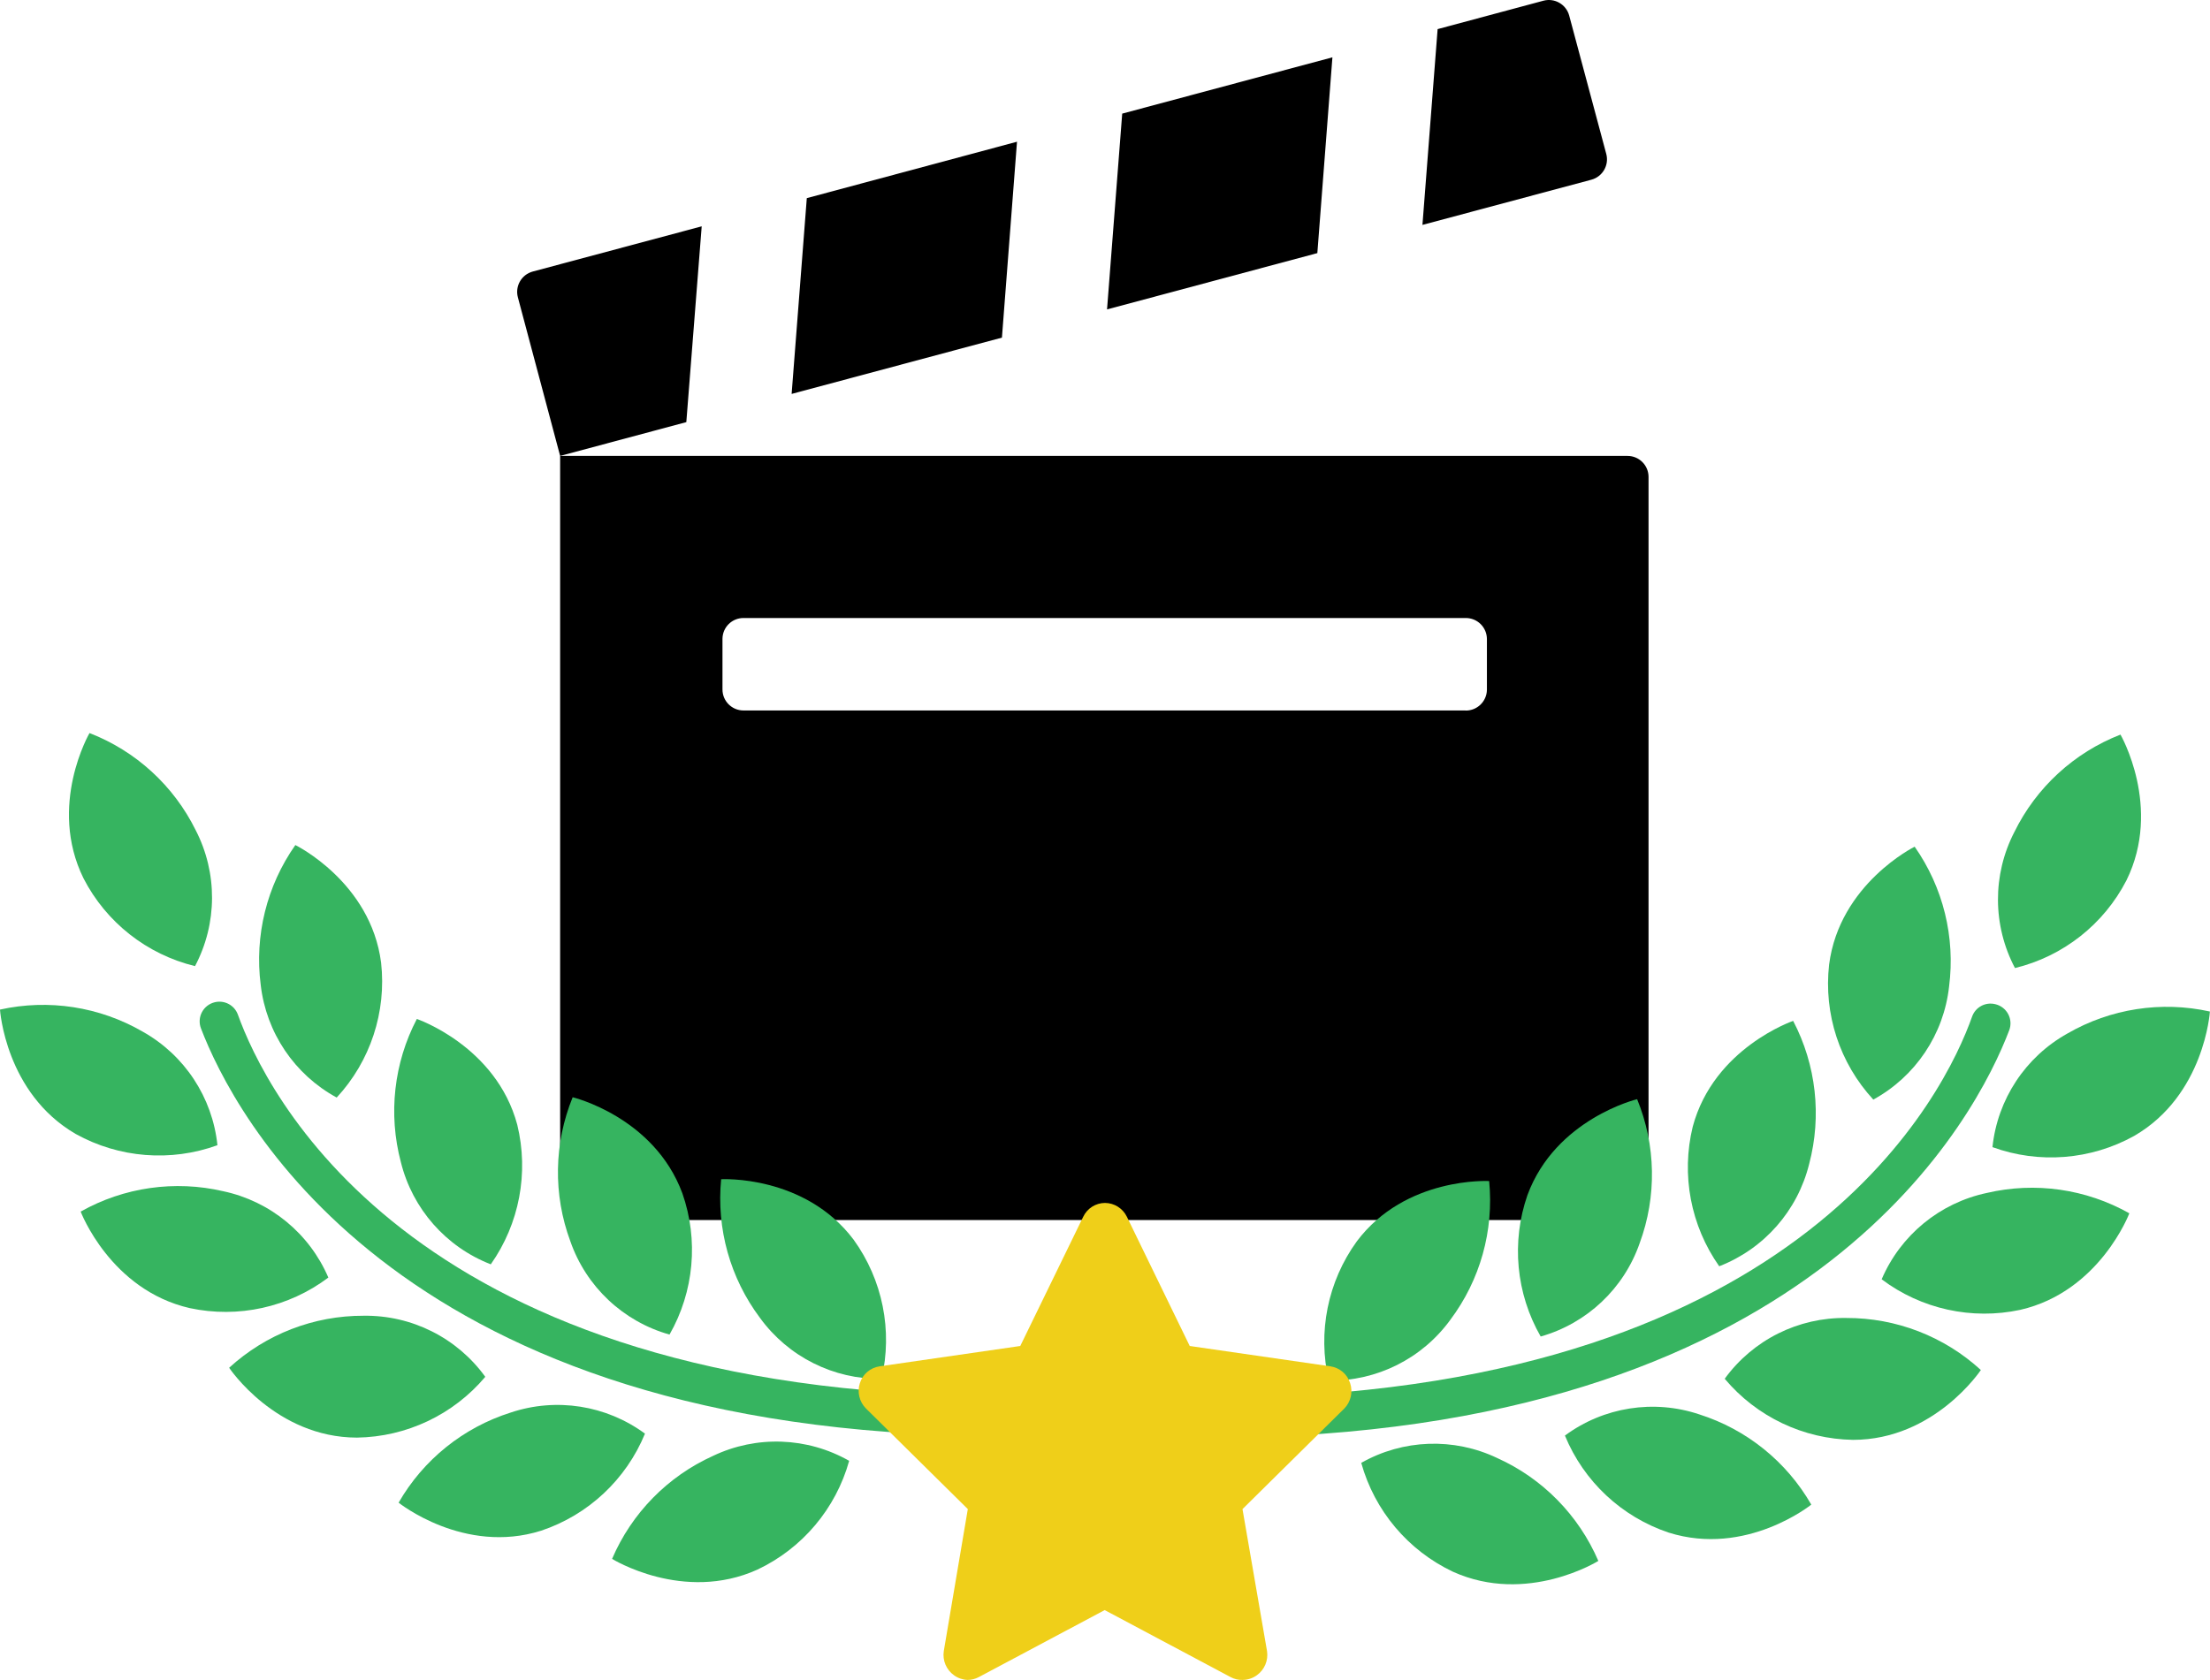
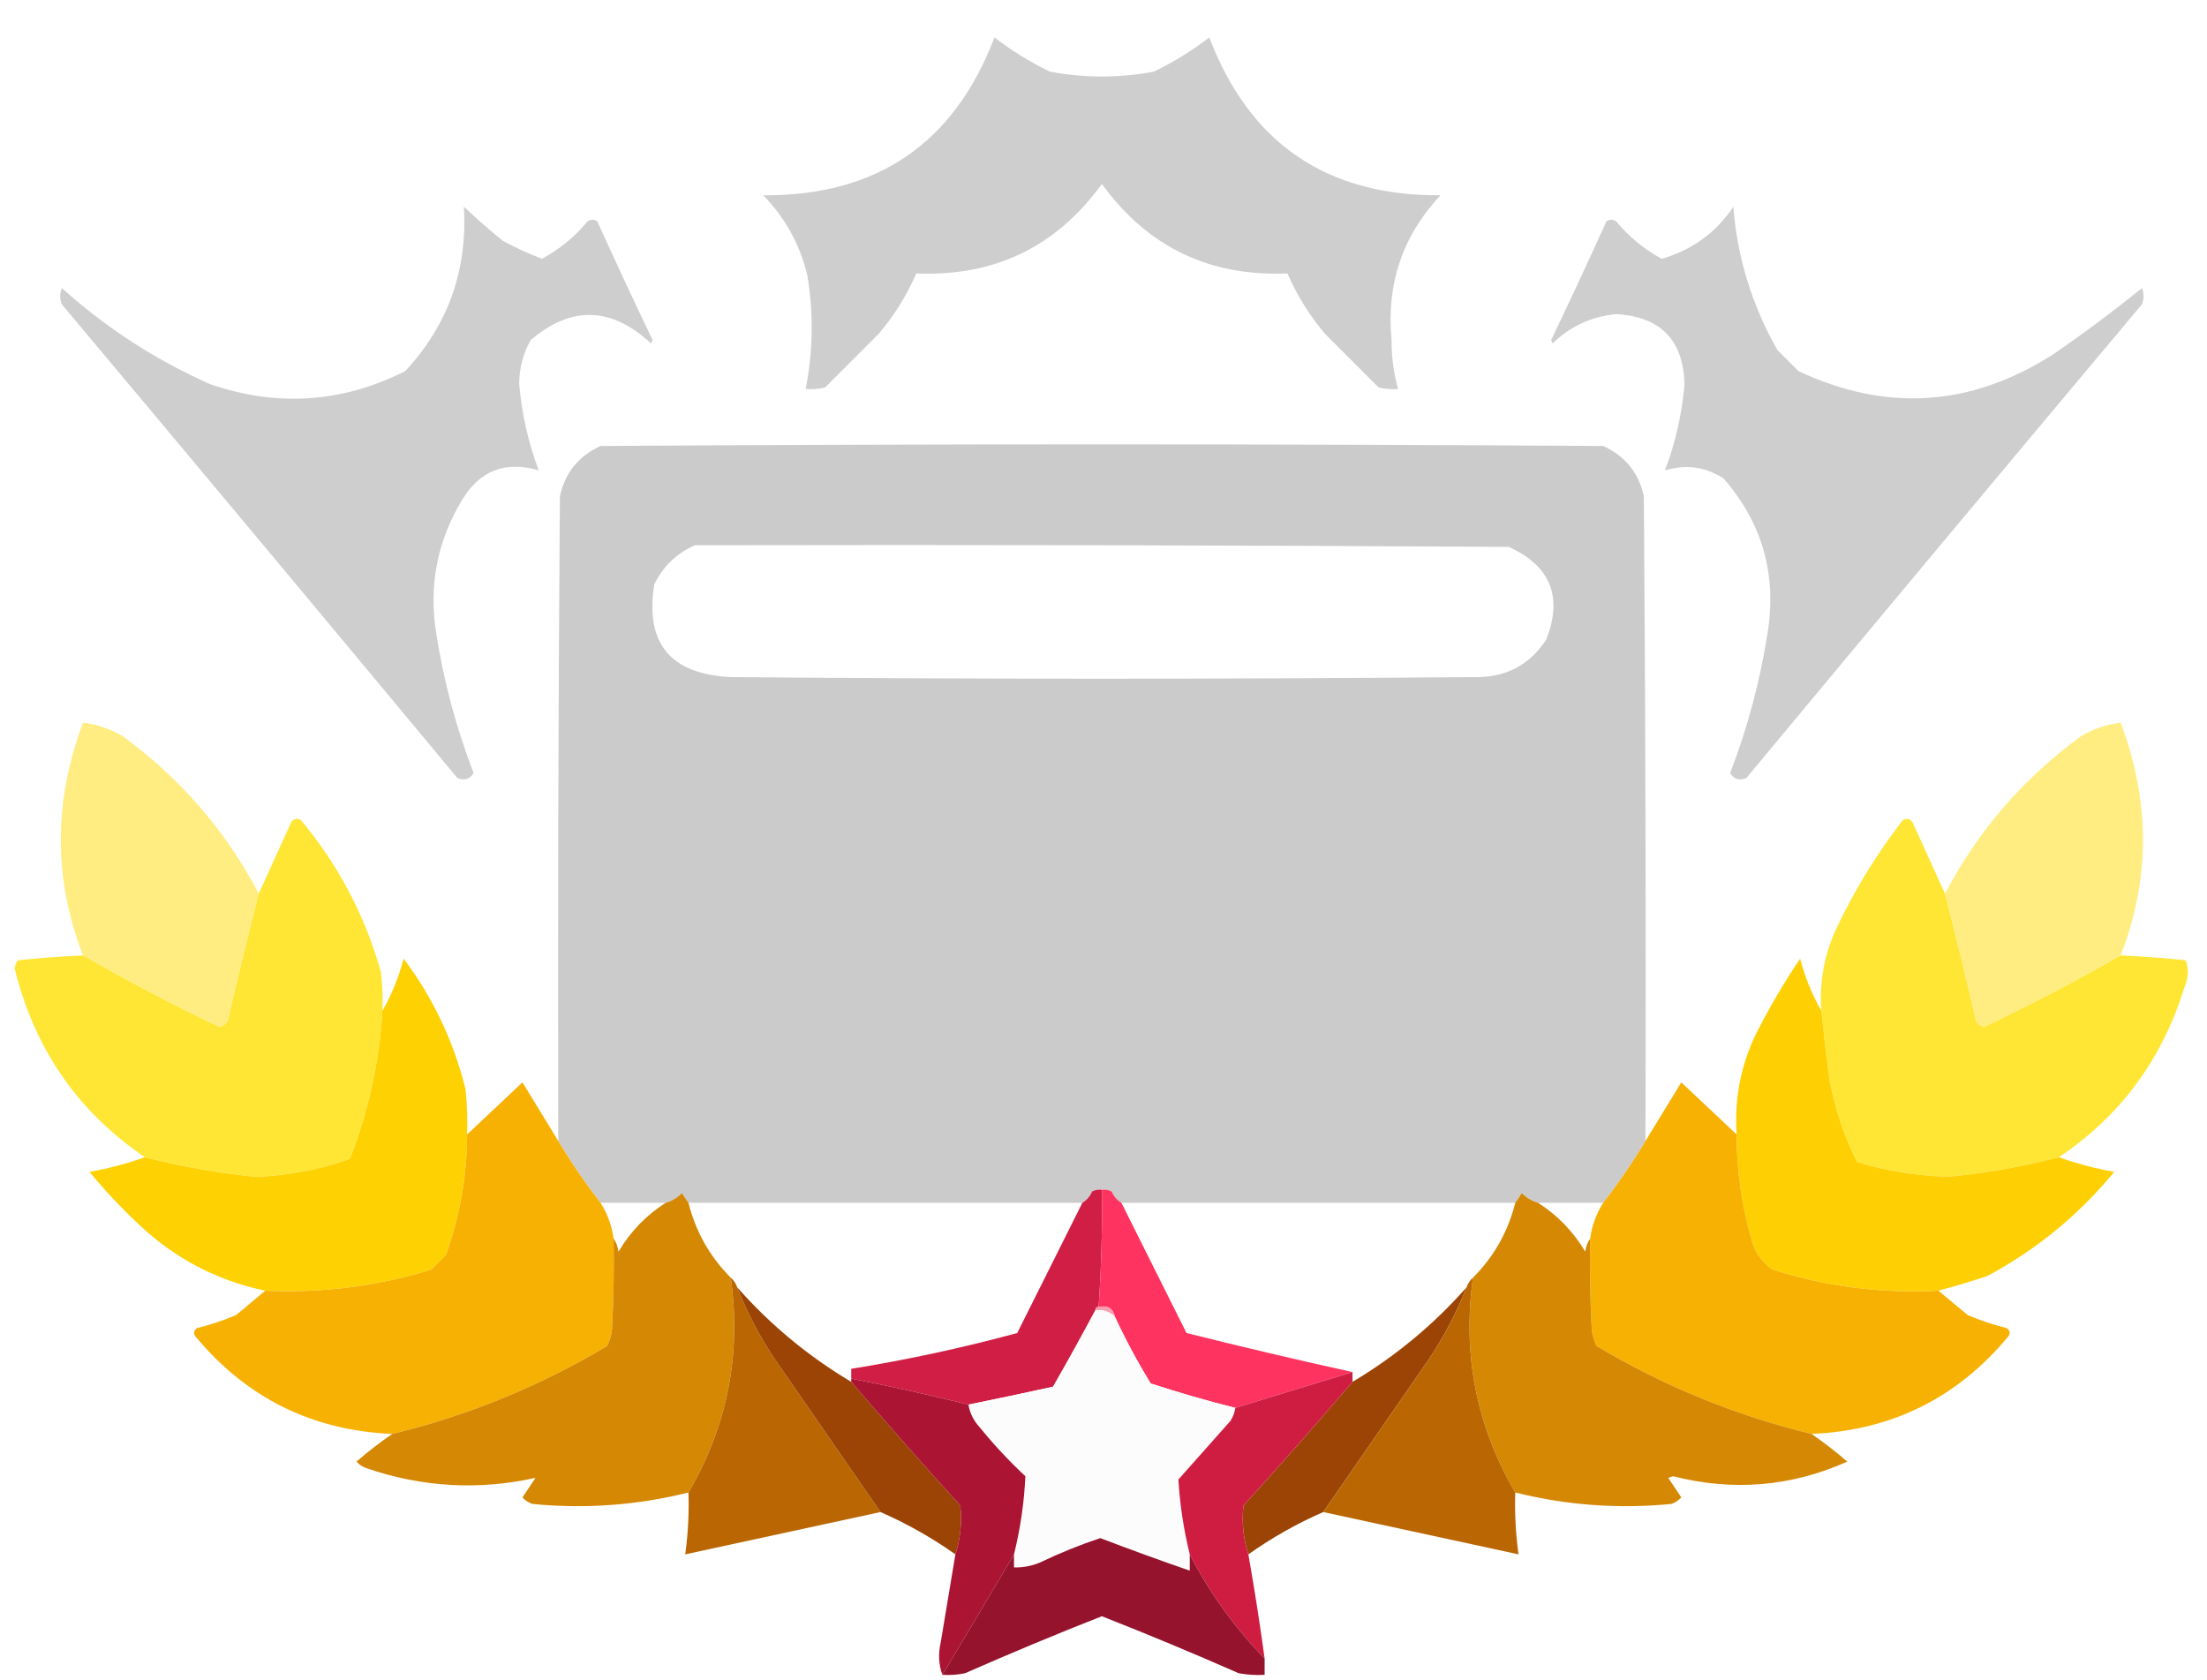
- <svg xmlns="http://www.w3.org/2000/svg" viewBox="0 0 217 165">
-   <path d="m50.85 29.2 4.15 15.58 12.39-3.32 1.51-19.23-16.59 4.44a2.07 2.07 0 0 0 -1.46 2.53z" />
-   <path d="m79.22 19.46-1.49 19.23 20.65-5.53 1.48-19.24z" />
-   <path d="m110.19 11.16-1.49 19.23 20.65-5.53 1.48-19.23z" />
-   <path d="m141.16 2.86-1.49 19.23 16.59-4.44a2.07 2.07 0 0 0 1.46-2.53l-3.64-13.59a2.07 2.07 0 0 0 -2.53-1.46z" />
-   <path d="m55 44.78v70.76a4.3 4.3 0 0 0 4.29 4.29h98.31a4.28 4.28 0 0 0 4.27-4.28v-68.71a2.06 2.06 0 0 0 -2.06-2.06zm88.89 25h-70.89a2.06 2.06 0 0 1 -2.06-2.06v-5a2.06 2.06 0 0 1 2.06-2.02h70.91a2.07 2.07 0 0 1 2.09 2.06v5a2.07 2.07 0 0 1 -2.09 2.03z" />
-   <g fill="#36b460">
-     <path d="m203 101.51a14.51 14.51 0 0 0 -7.36 11.16 16.84 16.84 0 0 0 13.91-1.1c6.92-4 7.44-12.22 7.44-12.22a19.52 19.52 0 0 0 -13.99 2.16z" />
-     <path d="m191.38 96.9a19.57 19.57 0 0 0 -3.38-13.74s-7.38 3.65-8.4 11.58a16.77 16.77 0 0 0 4.34 13.26 14.47 14.47 0 0 0 7.44-11.1z" />
-     <path d="m177.64 114.33a19.54 19.54 0 0 0 -1.57-14.06s-7.79 2.66-9.86 10.39a16.87 16.87 0 0 0 2.6 13.71 14.51 14.51 0 0 0 8.83-10.04z" />
-     <path d="m161 122.1a19.48 19.48 0 0 0 -.25-14.14s-8 1.92-10.77 9.42a16.81 16.81 0 0 0 1.3 13.89 14.46 14.46 0 0 0 9.72-9.17z" />
-     <path d="m142.4 129.64a19.53 19.53 0 0 0 3.82-13.64s-8.21-.46-13 5.93a16.8 16.8 0 0 0 -2.75 13.67 14.49 14.49 0 0 0 11.93-5.96z" />
-     <path d="m208.8 86.46c3.53-7.18-.59-14.31-.59-14.31a19.48 19.48 0 0 0 -10.42 9.57 14.43 14.43 0 0 0 .06 13.36 16.77 16.77 0 0 0 10.95-8.62z" />
-     <path d="m195.08 117.17a14.5 14.5 0 0 0 -10.32 8.48 16.78 16.78 0 0 0 13.61 3c7.8-1.79 10.71-9.48 10.71-9.48a19.47 19.47 0 0 0 -14-2z" />
-     <path d="m169.35 135.42a16.8 16.8 0 0 0 12.6 6c8 0 12.55-6.86 12.55-6.86a19.45 19.45 0 0 0 -13.2-5.11 14.48 14.48 0 0 0 -11.95 5.97z" />
-     <path d="m166.86 138.92a14.46 14.46 0 0 0 -13.2 2.08 16.77 16.77 0 0 0 10.19 9.53c7.62 2.4 14-2.75 14-2.75a19.49 19.49 0 0 0 -10.99-8.86z" />
-     <path d="m147 143.2a14.46 14.46 0 0 0 -13.34.48 16.82 16.82 0 0 0 9 10.69c7.3 3.3 14.28-1.06 14.28-1.06a19.56 19.56 0 0 0 -9.94-10.11z" />
-     <path d="m195.92 98.63a1.92 1.92 0 0 0 -2.28 1.22c-2.61 7.37-16.39 36.25-71.55 37.41a1.94 1.94 0 0 0 -1.91 2 1.93 1.93 0 0 0 2 1.92c56.47-1.19 71.94-31.66 75.11-40a1.93 1.93 0 0 0 -1.37-2.55z" />
-     <path d="m21.35 112.48a14.51 14.51 0 0 0 -7.35-11.16 19.52 19.52 0 0 0 -14-2.16s.52 8.21 7.44 12.22a16.84 16.84 0 0 0 13.91 1.1z" />
-     <path d="m33.06 107.8a16.77 16.77 0 0 0 4.36-13.25c-1.02-7.93-8.42-11.55-8.42-11.55a19.57 19.57 0 0 0 -3.4 13.74 14.47 14.47 0 0 0 7.46 11.06z" />
-     <path d="m48.19 124.18a16.87 16.87 0 0 0 2.6-13.71c-2.07-7.73-9.86-10.39-9.86-10.39a19.54 19.54 0 0 0 -1.57 14.06 14.51 14.51 0 0 0 8.83 10.04z" />
-     <path d="m65.74 131.08a16.79 16.79 0 0 0 1.26-13.88c-2.78-7.51-10.77-9.43-10.77-9.43a19.48 19.48 0 0 0 -.23 14.14 14.46 14.46 0 0 0 9.74 9.17z" />
-     <path d="m86.56 135.43a16.82 16.82 0 0 0 -2.75-13.68c-4.82-6.39-13-5.93-13-5.93a19.53 19.53 0 0 0 3.82 13.63 14.52 14.52 0 0 0 11.93 5.98z" />
-     <path d="m19.15 94.89a14.43 14.43 0 0 0 .06-13.36 19.48 19.48 0 0 0 -10.42-9.53s-4.12 7.09-.59 14.27a16.77 16.77 0 0 0 10.95 8.62z" />
-     <path d="m21.92 117a19.53 19.53 0 0 0 -14 2s2.91 7.69 10.71 9.48a16.78 16.78 0 0 0 13.61-3 14.52 14.52 0 0 0 -10.32-8.48z" />
-     <path d="m47.65 135.23a14.48 14.48 0 0 0 -11.95-6 19.45 19.45 0 0 0 -13.2 5.11s4.56 6.85 12.55 6.86a16.8 16.8 0 0 0 12.6-5.97z" />
-     <path d="m50.14 138.74a19.45 19.45 0 0 0 -11 8.85s6.42 5.15 14 2.75a16.77 16.77 0 0 0 10.19-9.53 14.48 14.48 0 0 0 -13.19-2.07z" />
-     <path d="m70 143a19.53 19.53 0 0 0 -9.9 10.11s7 4.35 14.28 1.05a16.82 16.82 0 0 0 9-10.68 14.46 14.46 0 0 0 -13.38-.48z" />
-     <path d="m21.08 98.44a1.93 1.93 0 0 0 -1.35 2.56c3.17 8.3 18.64 38.77 75.11 40a2 2 0 0 0 2-1.92 1.94 1.94 0 0 0 -1.91-2c-55.18-1.17-68.93-30.08-71.57-37.42a1.93 1.93 0 0 0 -2.28-1.22z" />
+ <svg xmlns="http://www.w3.org/2000/svg" version="1.1" width="678px" height="516px" style="shape-rendering:geometricPrecision; text-rendering:geometricPrecision; image-rendering:optimizeQuality; fill-rule:evenodd; clip-rule:evenodd">
+   <g>
+     <path style="opacity:0.968" fill="#cccccc" d="M 305.5,11.5 C 310.719,15.518 316.386,19.018 322.5,22C 333.167,24 343.833,24 354.5,22C 360.614,19.018 366.281,15.518 371.5,11.5C 383.89,44.038 407.556,60.204 442.5,60C 430.84,72.478 425.84,87.311 427.5,104.5C 427.464,109.61 428.131,114.61 429.5,119.5C 427.473,119.662 425.473,119.495 423.5,119C 418.054,113.554 412.554,108.054 407,102.5C 402.277,96.888 398.444,90.721 395.5,84C 371.521,85.01 352.521,75.843 338.5,56.5C 324.479,75.843 305.479,85.01 281.5,84C 278.556,90.721 274.723,96.888 270,102.5C 264.446,108.054 258.946,113.554 253.5,119C 251.527,119.495 249.527,119.662 247.5,119.5C 249.799,107.906 249.966,96.24 248,84.5C 245.705,75.073 241.205,66.906 234.5,60C 269.444,60.204 293.11,44.038 305.5,11.5 Z" />
  </g>
-   <path d="m132.57 135.85a2.39 2.39 0 0 0 -1.93-1.65l-13.82-2-6.17-12.69a2.41 2.41 0 0 0 -2.15-1.36 2.38 2.38 0 0 0 -2.14 1.36l-6.18 12.69-13.82 2a2.39 2.39 0 0 0 -1.93 1.65 2.46 2.46 0 0 0 .6 2.49l10 9.88-2.36 13.95a2.46 2.46 0 0 0 1 2.37 2.42 2.42 0 0 0 1.33.46 2.32 2.32 0 0 0 1.11-.28l12.36-6.58 12.36 6.58a2.32 2.32 0 0 0 1.17.28 2.42 2.42 0 0 0 1.41-.46 2.46 2.46 0 0 0 1-2.37l-2.41-13.95 10-9.88a2.46 2.46 0 0 0 .57-2.49z" fill="#efcf19" />
+   <g>
+     <path style="opacity:0.96" fill="#cccccc" d="M 142.5,63.5 C 146.262,67.083 150.262,70.583 154.5,74C 158.381,76.107 162.381,77.941 166.5,79.5C 171.944,76.551 176.61,72.718 180.5,68C 181.5,67.333 182.5,67.333 183.5,68C 189.022,80.211 194.688,92.378 200.5,104.5C 200.333,104.833 200.167,105.167 200,105.5C 187.795,94.172 175.462,93.838 163,104.5C 160.661,108.687 159.495,113.187 159.5,118C 160.293,127.138 162.293,135.971 165.5,144.5C 155.301,141.508 147.468,144.508 142,153.5C 134.333,166.168 131.666,179.835 134,194.5C 136.303,209.243 140.137,223.576 145.5,237.5C 144.307,239.384 142.641,239.884 140.5,239C 100.119,190.408 59.619,141.908 19,93.5C 18.333,91.833 18.333,90.167 19,88.5C 32.581,100.712 47.748,110.545 64.5,118C 85.103,125.105 105.103,123.772 124.5,114C 137.665,99.814 143.665,82.981 142.5,63.5 Z" />
+   </g>
+   <g>
+     <path style="opacity:0.96" fill="#cccccc" d="M 532.5,63.5 C 533.644,78.923 538.144,93.589 546,107.5C 548.167,109.667 550.333,111.833 552.5,114C 579.372,126.642 605.372,124.976 630.5,109C 639.949,102.552 649.116,95.719 658,88.5C 658.667,90.167 658.667,91.833 658,93.5C 617.381,141.908 576.881,190.408 536.5,239C 534.359,239.884 532.693,239.384 531.5,237.5C 536.863,223.576 540.697,209.243 543,194.5C 545.894,176.483 541.394,160.65 529.5,147C 523.939,143.388 517.939,142.554 511.5,144.5C 514.707,135.971 516.707,127.138 517.5,118C 517.093,104.426 510.093,97.26 496.5,96.5C 488.903,97.216 482.403,100.216 477,105.5C 476.833,105.167 476.667,104.833 476.5,104.5C 482.312,92.378 487.978,80.211 493.5,68C 494.5,67.333 495.5,67.333 496.5,68C 500.39,72.718 505.056,76.551 510.5,79.5C 519.864,76.781 527.197,71.448 532.5,63.5 Z" />
+   </g>
+   <g>
+     <path style="opacity:0.992" fill="#cccbcb" d="M 505.5,350.5 C 501.557,357.108 497.224,363.441 492.5,369.5C 485.833,369.5 479.167,369.5 472.5,369.5C 470.606,368.952 468.94,367.952 467.5,366.5C 466.824,367.602 466.158,368.602 465.5,369.5C 425.167,369.5 384.833,369.5 344.5,369.5C 343.163,368.685 342.163,367.518 341.5,366C 340.552,365.517 339.552,365.351 338.5,365.5C 337.448,365.351 336.448,365.517 335.5,366C 334.837,367.518 333.837,368.685 332.5,369.5C 292.167,369.5 251.833,369.5 211.5,369.5C 210.842,368.602 210.176,367.602 209.5,366.5C 208.06,367.952 206.394,368.952 204.5,369.5C 197.833,369.5 191.167,369.5 184.5,369.5C 179.776,363.441 175.443,357.108 171.5,350.5C 171.333,284.499 171.5,218.499 172,152.5C 173.539,145.287 177.705,140.12 184.5,137C 287.167,136.333 389.833,136.333 492.5,137C 499.295,140.12 503.461,145.287 505,152.5C 505.5,218.499 505.667,284.499 505.5,350.5 Z M 213.5,167.5 C 296.834,167.333 380.167,167.5 463.5,168C 476.339,173.847 480.172,183.347 475,196.5C 469.738,204.49 462.238,208.324 452.5,208C 376.5,208.667 300.5,208.667 224.5,208C 205.92,207.104 198.087,197.604 201,179.5C 203.744,173.921 207.911,169.921 213.5,167.5 Z" />
+   </g>
+   <g>
+     <path style="opacity:0.979" fill="#ffed7f" d="M 79.5,274.5 C 76.181,287.444 73.014,300.444 70,313.5C 69.481,314.516 68.647,315.182 67.5,315.5C 53.16,308.665 39.16,301.331 25.5,293.5C 16.406,270.072 16.406,246.239 25.5,222C 29.673,222.502 33.673,223.835 37.5,226C 55.326,238.983 69.326,255.15 79.5,274.5 Z" />
+   </g>
+   <g>
+     <path style="opacity:0.979" fill="#ffed7f" d="M 651.5,293.5 C 637.84,301.331 623.84,308.665 609.5,315.5C 608.353,315.182 607.519,314.516 607,313.5C 603.986,300.444 600.819,287.444 597.5,274.5C 607.674,255.15 621.674,238.983 639.5,226C 643.327,223.835 647.327,222.502 651.5,222C 660.594,246.239 660.594,270.072 651.5,293.5 Z" />
+   </g>
+   <g>
+     <path style="opacity:0.993" fill="#ffe633" d="M 117.5,310.5 C 116.539,326.209 113.206,341.376 107.5,356C 98.144,359.338 88.477,361.171 78.5,361.5C 66.998,360.361 55.664,358.361 44.5,355.5C 23.85,341.467 10.517,322.134 4.5,297.5C 4.608,296.558 4.941,295.725 5.5,295C 12.156,294.289 18.822,293.789 25.5,293.5C 39.16,301.331 53.16,308.665 67.5,315.5C 68.647,315.182 69.481,314.516 70,313.5C 73.014,300.444 76.181,287.444 79.5,274.5C 82.805,267.219 86.138,259.886 89.5,252.5C 90.365,251.417 91.365,251.251 92.5,252C 103.938,265.707 112.105,281.207 117,298.5C 117.499,302.486 117.666,306.486 117.5,310.5 Z" />
+   </g>
+   <g>
+     <path style="opacity:0.993" fill="#ffe633" d="M 597.5,274.5 C 600.819,287.444 603.986,300.444 607,313.5C 607.519,314.516 608.353,315.182 609.5,315.5C 623.84,308.665 637.84,301.331 651.5,293.5C 658.178,293.789 664.844,294.289 671.5,295C 672.443,297.8 672.276,300.634 671,303.5C 664.189,325.522 651.356,342.856 632.5,355.5C 621.348,358.397 610.015,360.397 598.5,361.5C 588.967,361.206 579.633,359.706 570.5,357C 566.489,348.966 563.655,340.466 562,331.5C 561.076,324.496 560.243,317.496 559.5,310.5C 558.879,301.773 560.379,293.44 564,285.5C 569.643,273.541 576.476,262.375 584.5,252C 585.635,251.251 586.635,251.417 587.5,252.5C 590.862,259.886 594.195,267.219 597.5,274.5 Z" />
+   </g>
+   <g>
+     <path style="opacity:0.988" fill="#fed000" d="M 143.5,348.5 C 143.458,361.21 141.291,373.543 137,385.5C 135.5,387 134,388.5 132.5,390C 115.908,395.137 98.908,397.303 81.5,396.5C 66.608,393.386 53.608,386.553 42.5,376C 37.133,370.968 32.133,365.635 27.5,360C 33.322,358.962 38.989,357.462 44.5,355.5C 55.664,358.361 66.998,360.361 78.5,361.5C 88.477,361.171 98.144,359.338 107.5,356C 113.206,341.376 116.539,326.209 117.5,310.5C 120.328,305.537 122.494,300.203 124,294.5C 133.003,306.508 139.336,319.841 143,334.5C 143.499,339.155 143.666,343.821 143.5,348.5 Z" />
+   </g>
+   <g>
+     <path style="opacity:0.988" fill="#fecf00" d="M 559.5,310.5 C 560.243,317.496 561.076,324.496 562,331.5C 563.655,340.466 566.489,348.966 570.5,357C 579.633,359.706 588.967,361.206 598.5,361.5C 610.015,360.397 621.348,358.397 632.5,355.5C 638.011,357.462 643.678,358.962 649.5,360C 638.585,373.253 625.585,383.919 610.5,392C 605.423,393.68 600.423,395.18 595.5,396.5C 578.063,397.416 561.063,395.25 544.5,390C 541.131,387.635 538.964,384.468 538,380.5C 535.005,370.03 533.505,359.364 533.5,348.5C 532.78,338.042 534.614,328.042 539,318.5C 543.162,310.172 547.829,302.172 553,294.5C 554.506,300.203 556.672,305.537 559.5,310.5 Z" />
+   </g>
+   <g>
+     <path style="opacity:0.991" fill="#f7b000" d="M 171.5,350.5 C 175.443,357.108 179.776,363.441 184.5,369.5C 186.623,372.867 187.956,376.534 188.5,380.5C 188.666,389.839 188.5,399.173 188,408.5C 187.798,410.256 187.298,411.922 186.5,413.5C 165.825,425.841 143.825,434.841 120.5,440.5C 95.904,439.452 75.738,429.452 60,410.5C 59.383,409.551 59.549,408.718 60.5,408C 64.608,406.973 68.608,405.64 72.5,404C 75.531,401.492 78.531,398.992 81.5,396.5C 98.908,397.303 115.908,395.137 132.5,390C 134,388.5 135.5,387 137,385.5C 141.291,373.543 143.458,361.21 143.5,348.5C 149.094,343.244 154.76,337.911 160.5,332.5C 164.178,338.528 167.844,344.528 171.5,350.5 Z" />
+   </g>
+   <g>
+     <path style="opacity:0.991" fill="#f7b000" d="M 533.5,348.5 C 533.505,359.364 535.005,370.03 538,380.5C 538.964,384.468 541.131,387.635 544.5,390C 561.063,395.25 578.063,397.416 595.5,396.5C 598.469,398.992 601.469,401.492 604.5,404C 608.392,405.64 612.392,406.973 616.5,408C 617.451,408.718 617.617,409.551 617,410.5C 601.262,429.452 581.096,439.452 556.5,440.5C 533.136,434.818 511.136,425.818 490.5,413.5C 489.702,411.922 489.202,410.256 489,408.5C 488.5,399.173 488.334,389.839 488.5,380.5C 489.044,376.534 490.377,372.867 492.5,369.5C 497.224,363.441 501.557,357.108 505.5,350.5C 509.156,344.528 512.822,338.528 516.5,332.5C 522.24,337.911 527.906,343.244 533.5,348.5 Z" />
+   </g>
+   <g>
+     <path style="opacity:0.982" fill="#d01a41" d="M 338.5,365.5 C 338.672,377.52 338.338,389.52 337.5,401.5C 336.833,401.5 336.5,401.833 336.5,402.5C 332.321,410.352 327.988,418.185 323.5,426C 314.857,427.895 306.19,429.729 297.5,431.5C 285.565,428.516 273.565,425.85 261.5,423.5C 261.5,422.5 261.5,421.5 261.5,420.5C 278.719,417.723 295.719,414.057 312.5,409.5C 319.18,396.14 325.847,382.807 332.5,369.5C 333.837,368.685 334.837,367.518 335.5,366C 336.448,365.517 337.448,365.351 338.5,365.5 Z" />
+   </g>
+   <g>
+     <path style="opacity:0.978" fill="#fe2f5c" d="M 338.5,365.5 C 339.552,365.351 340.552,365.517 341.5,366C 342.163,367.518 343.163,368.685 344.5,369.5C 351.153,382.807 357.82,396.14 364.5,409.5C 381.528,413.769 398.528,417.769 415.5,421.5C 403.516,425.163 391.516,428.83 379.5,432.5C 370.838,430.331 362.172,427.831 353.5,425C 349.439,418.378 345.772,411.545 342.5,404.5C 341.952,401.916 340.285,400.916 337.5,401.5C 338.338,389.52 338.672,377.52 338.5,365.5 Z" />
+   </g>
+   <g>
+     <path style="opacity:0.987" fill="#d48701" d="M 211.5,369.5 C 213.739,378.392 218.072,386.059 224.5,392.5C 227.779,416.041 223.446,438.041 211.5,458.5C 195.673,462.43 179.673,463.597 163.5,462C 162.328,461.581 161.328,460.915 160.5,460C 161.833,458 163.167,456 164.5,454C 146.958,457.873 129.624,456.873 112.5,451C 111.328,450.581 110.328,449.915 109.5,449C 113.067,445.92 116.733,443.087 120.5,440.5C 143.825,434.841 165.825,425.841 186.5,413.5C 187.298,411.922 187.798,410.256 188,408.5C 188.5,399.173 188.666,389.839 188.5,380.5C 189.29,381.609 189.79,382.942 190,384.5C 193.693,378.309 198.526,373.309 204.5,369.5C 206.394,368.952 208.06,367.952 209.5,366.5C 210.176,367.602 210.842,368.602 211.5,369.5 Z" />
+   </g>
+   <g>
+     <path style="opacity:0.987" fill="#d48701" d="M 472.5,369.5 C 478.474,373.309 483.307,378.309 487,384.5C 487.21,382.942 487.71,381.609 488.5,380.5C 488.334,389.839 488.5,399.173 489,408.5C 489.202,410.256 489.702,411.922 490.5,413.5C 511.136,425.818 533.136,434.818 556.5,440.5C 560.267,443.087 563.933,445.92 567.5,449C 550.234,456.702 532.4,458.202 514,453.5C 513.5,453.667 513,453.833 512.5,454C 513.833,456 515.167,458 516.5,460C 515.672,460.915 514.672,461.581 513.5,462C 497.327,463.597 481.327,462.43 465.5,458.5C 453.554,438.041 449.221,416.041 452.5,392.5C 458.928,386.059 463.261,378.392 465.5,369.5C 466.158,368.602 466.824,367.602 467.5,366.5C 468.94,367.952 470.606,368.952 472.5,369.5 Z" />
+   </g>
+   <g>
+     <path style="opacity:0.986" fill="#b96500" d="M 224.5,392.5 C 225.401,393.29 226.068,394.29 226.5,395.5C 229.528,403.221 233.361,410.554 238,417.5C 248.843,433.196 259.677,448.862 270.5,464.5C 250.736,468.766 230.736,473.1 210.5,477.5C 211.372,471.211 211.705,464.878 211.5,458.5C 223.446,438.041 227.779,416.041 224.5,392.5 Z" />
+   </g>
+   <g>
+     <path style="opacity:0.975" fill="#994000" d="M 226.5,395.5 C 236.659,406.993 248.326,416.66 261.5,424.5C 272.429,437.27 283.596,449.936 295,462.5C 295.566,467.632 295.066,472.632 293.5,477.5C 286.293,472.395 278.626,468.062 270.5,464.5C 259.677,448.862 248.843,433.196 238,417.5C 233.361,410.554 229.528,403.221 226.5,395.5 Z" />
+   </g>
+   <g>
+     <path style="opacity:0.975" fill="#994000" d="M 450.5,395.5 C 447.472,403.221 443.639,410.554 439,417.5C 428.157,433.196 417.323,448.862 406.5,464.5C 398.374,468.062 390.707,472.395 383.5,477.5C 381.934,472.632 381.434,467.632 382,462.5C 393.404,449.936 404.571,437.27 415.5,424.5C 428.674,416.66 440.341,406.993 450.5,395.5 Z" />
+   </g>
+   <g>
+     <path style="opacity:0.986" fill="#b96500" d="M 452.5,392.5 C 449.221,416.041 453.554,438.041 465.5,458.5C 465.295,464.878 465.628,471.211 466.5,477.5C 446.264,473.1 426.264,468.766 406.5,464.5C 417.323,448.862 428.157,433.196 439,417.5C 443.639,410.554 447.472,403.221 450.5,395.5C 450.932,394.29 451.599,393.29 452.5,392.5 Z" />
+   </g>
+   <g>
+     <path style="opacity:1" fill="#fc9db0" d="M 336.5,402.5 C 336.5,401.833 336.833,401.5 337.5,401.5C 340.285,400.916 341.952,401.916 342.5,404.5C 340.858,402.919 338.858,402.253 336.5,402.5 Z" />
+   </g>
+   <g>
+     <path style="opacity:1" fill="#fdfcfc" d="M 336.5,402.5 C 338.858,402.253 340.858,402.919 342.5,404.5C 345.772,411.545 349.439,418.378 353.5,425C 362.172,427.831 370.838,430.331 379.5,432.5C 379.291,433.922 378.791,435.255 378,436.5C 372.667,442.5 367.333,448.5 362,454.5C 362.464,462.246 363.631,469.912 365.5,477.5C 365.5,479.167 365.5,480.833 365.5,482.5C 356.314,479.329 347.148,475.995 338,472.5C 331.687,474.605 325.52,477.105 319.5,480C 316.937,481.079 314.271,481.579 311.5,481.5C 311.5,480.167 311.5,478.833 311.5,477.5C 313.465,469.581 314.631,461.581 315,453.5C 309.966,448.801 305.3,443.801 301,438.5C 299.121,436.473 297.954,434.14 297.5,431.5C 306.19,429.729 314.857,427.895 323.5,426C 327.988,418.185 332.321,410.352 336.5,402.5 Z" />
+   </g>
+   <g>
+     <path style="opacity:0.995" fill="#cf1c41" d="M 415.5,421.5 C 415.5,422.5 415.5,423.5 415.5,424.5C 404.571,437.27 393.404,449.936 382,462.5C 381.434,467.632 381.934,472.632 383.5,477.5C 385.383,488.13 387.049,498.797 388.5,509.5C 379.171,499.868 371.505,489.201 365.5,477.5C 363.631,469.912 362.464,462.246 362,454.5C 367.333,448.5 372.667,442.5 378,436.5C 378.791,435.255 379.291,433.922 379.5,432.5C 391.516,428.83 403.516,425.163 415.5,421.5 Z" />
+   </g>
+   <g>
+     <path style="opacity:0.994" fill="#ac1332" d="M 261.5,424.5 C 261.5,424.167 261.5,423.833 261.5,423.5C 273.565,425.85 285.565,428.516 297.5,431.5C 297.954,434.14 299.121,436.473 301,438.5C 305.3,443.801 309.966,448.801 315,453.5C 314.631,461.581 313.465,469.581 311.5,477.5C 304.249,489.781 296.916,502.115 289.5,514.5C 288.359,511.36 288.192,508.027 289,504.5C 290.502,495.487 292.002,486.487 293.5,477.5C 295.066,472.632 295.566,467.632 295,462.5C 283.596,449.936 272.429,437.27 261.5,424.5 Z" />
+   </g>
+   <g>
+     <path style="opacity:0.983" fill="#930f2a" d="M 365.5,477.5 C 371.505,489.201 379.171,499.868 388.5,509.5C 388.5,511.167 388.5,512.833 388.5,514.5C 385.813,514.664 383.146,514.497 380.5,514C 366.61,507.888 352.61,502.054 338.5,496.5C 324.39,502.054 310.39,507.888 296.5,514C 294.19,514.497 291.857,514.663 289.5,514.5C 296.916,502.115 304.249,489.781 311.5,477.5C 311.5,478.833 311.5,480.167 311.5,481.5C 314.271,481.579 316.937,481.079 319.5,480C 325.52,477.105 331.687,474.605 338,472.5C 347.148,475.995 356.314,479.329 365.5,482.5C 365.5,480.833 365.5,479.167 365.5,477.5 Z" />
+   </g>
</svg>
